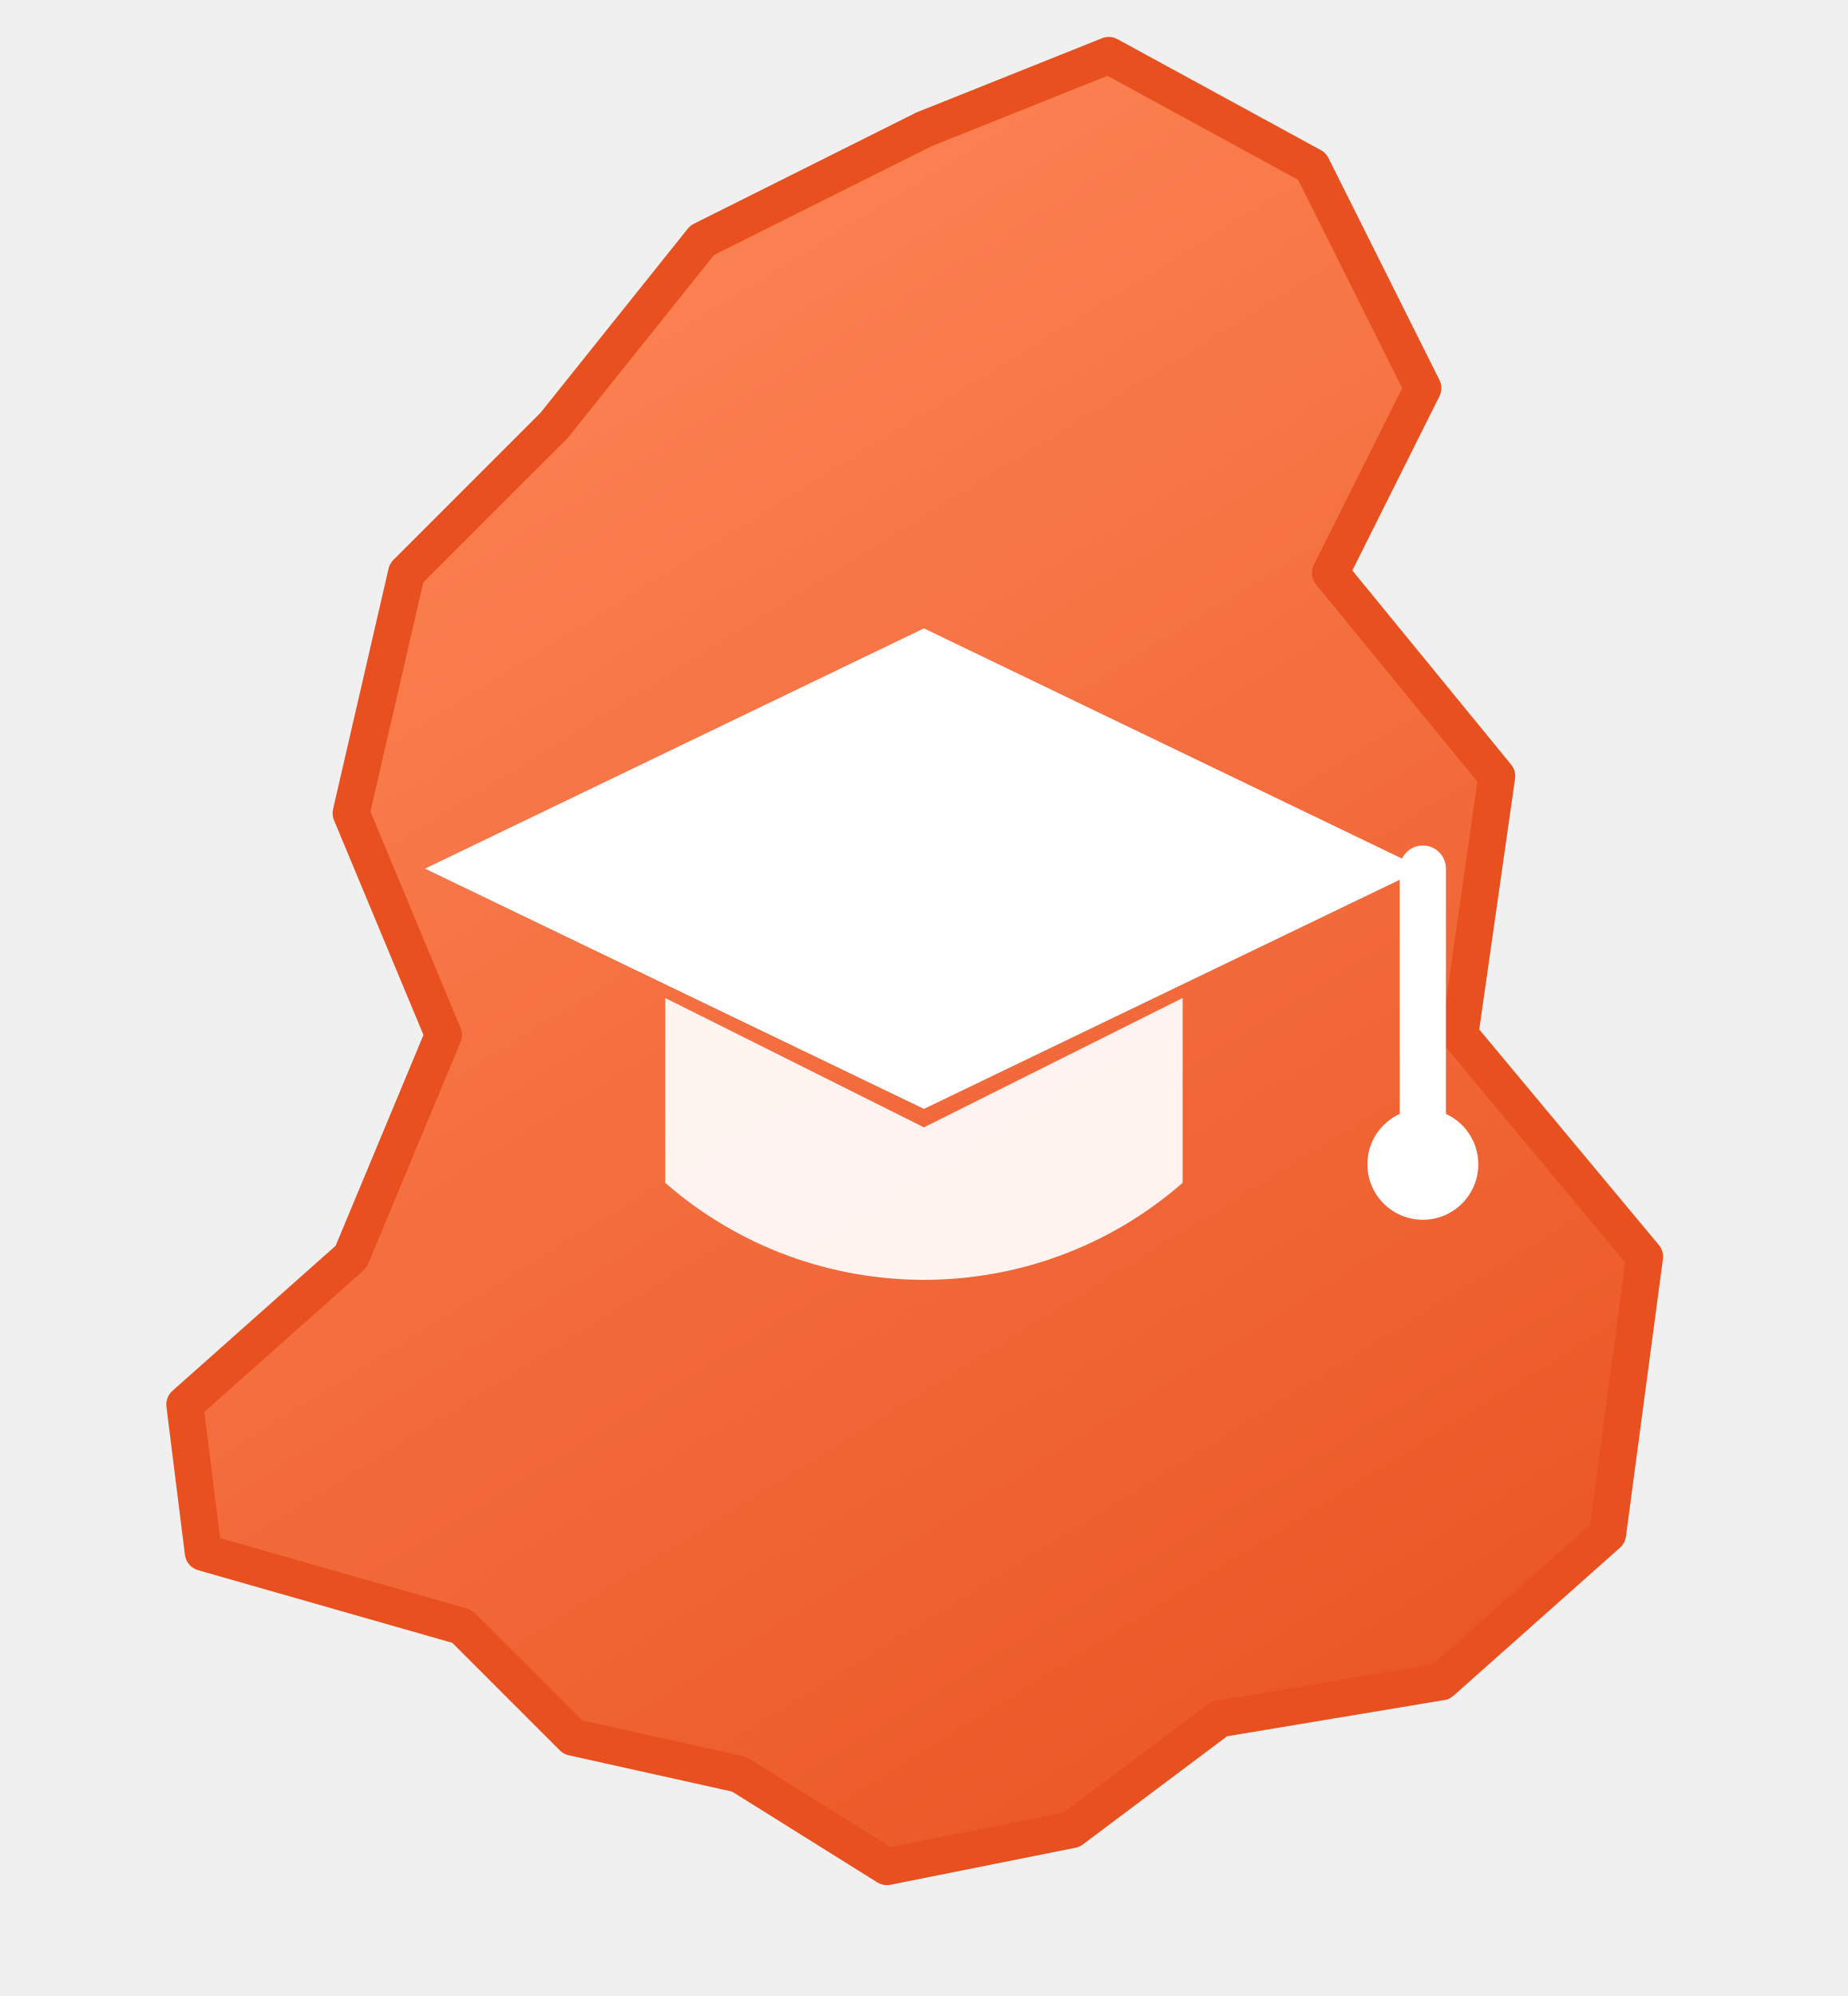
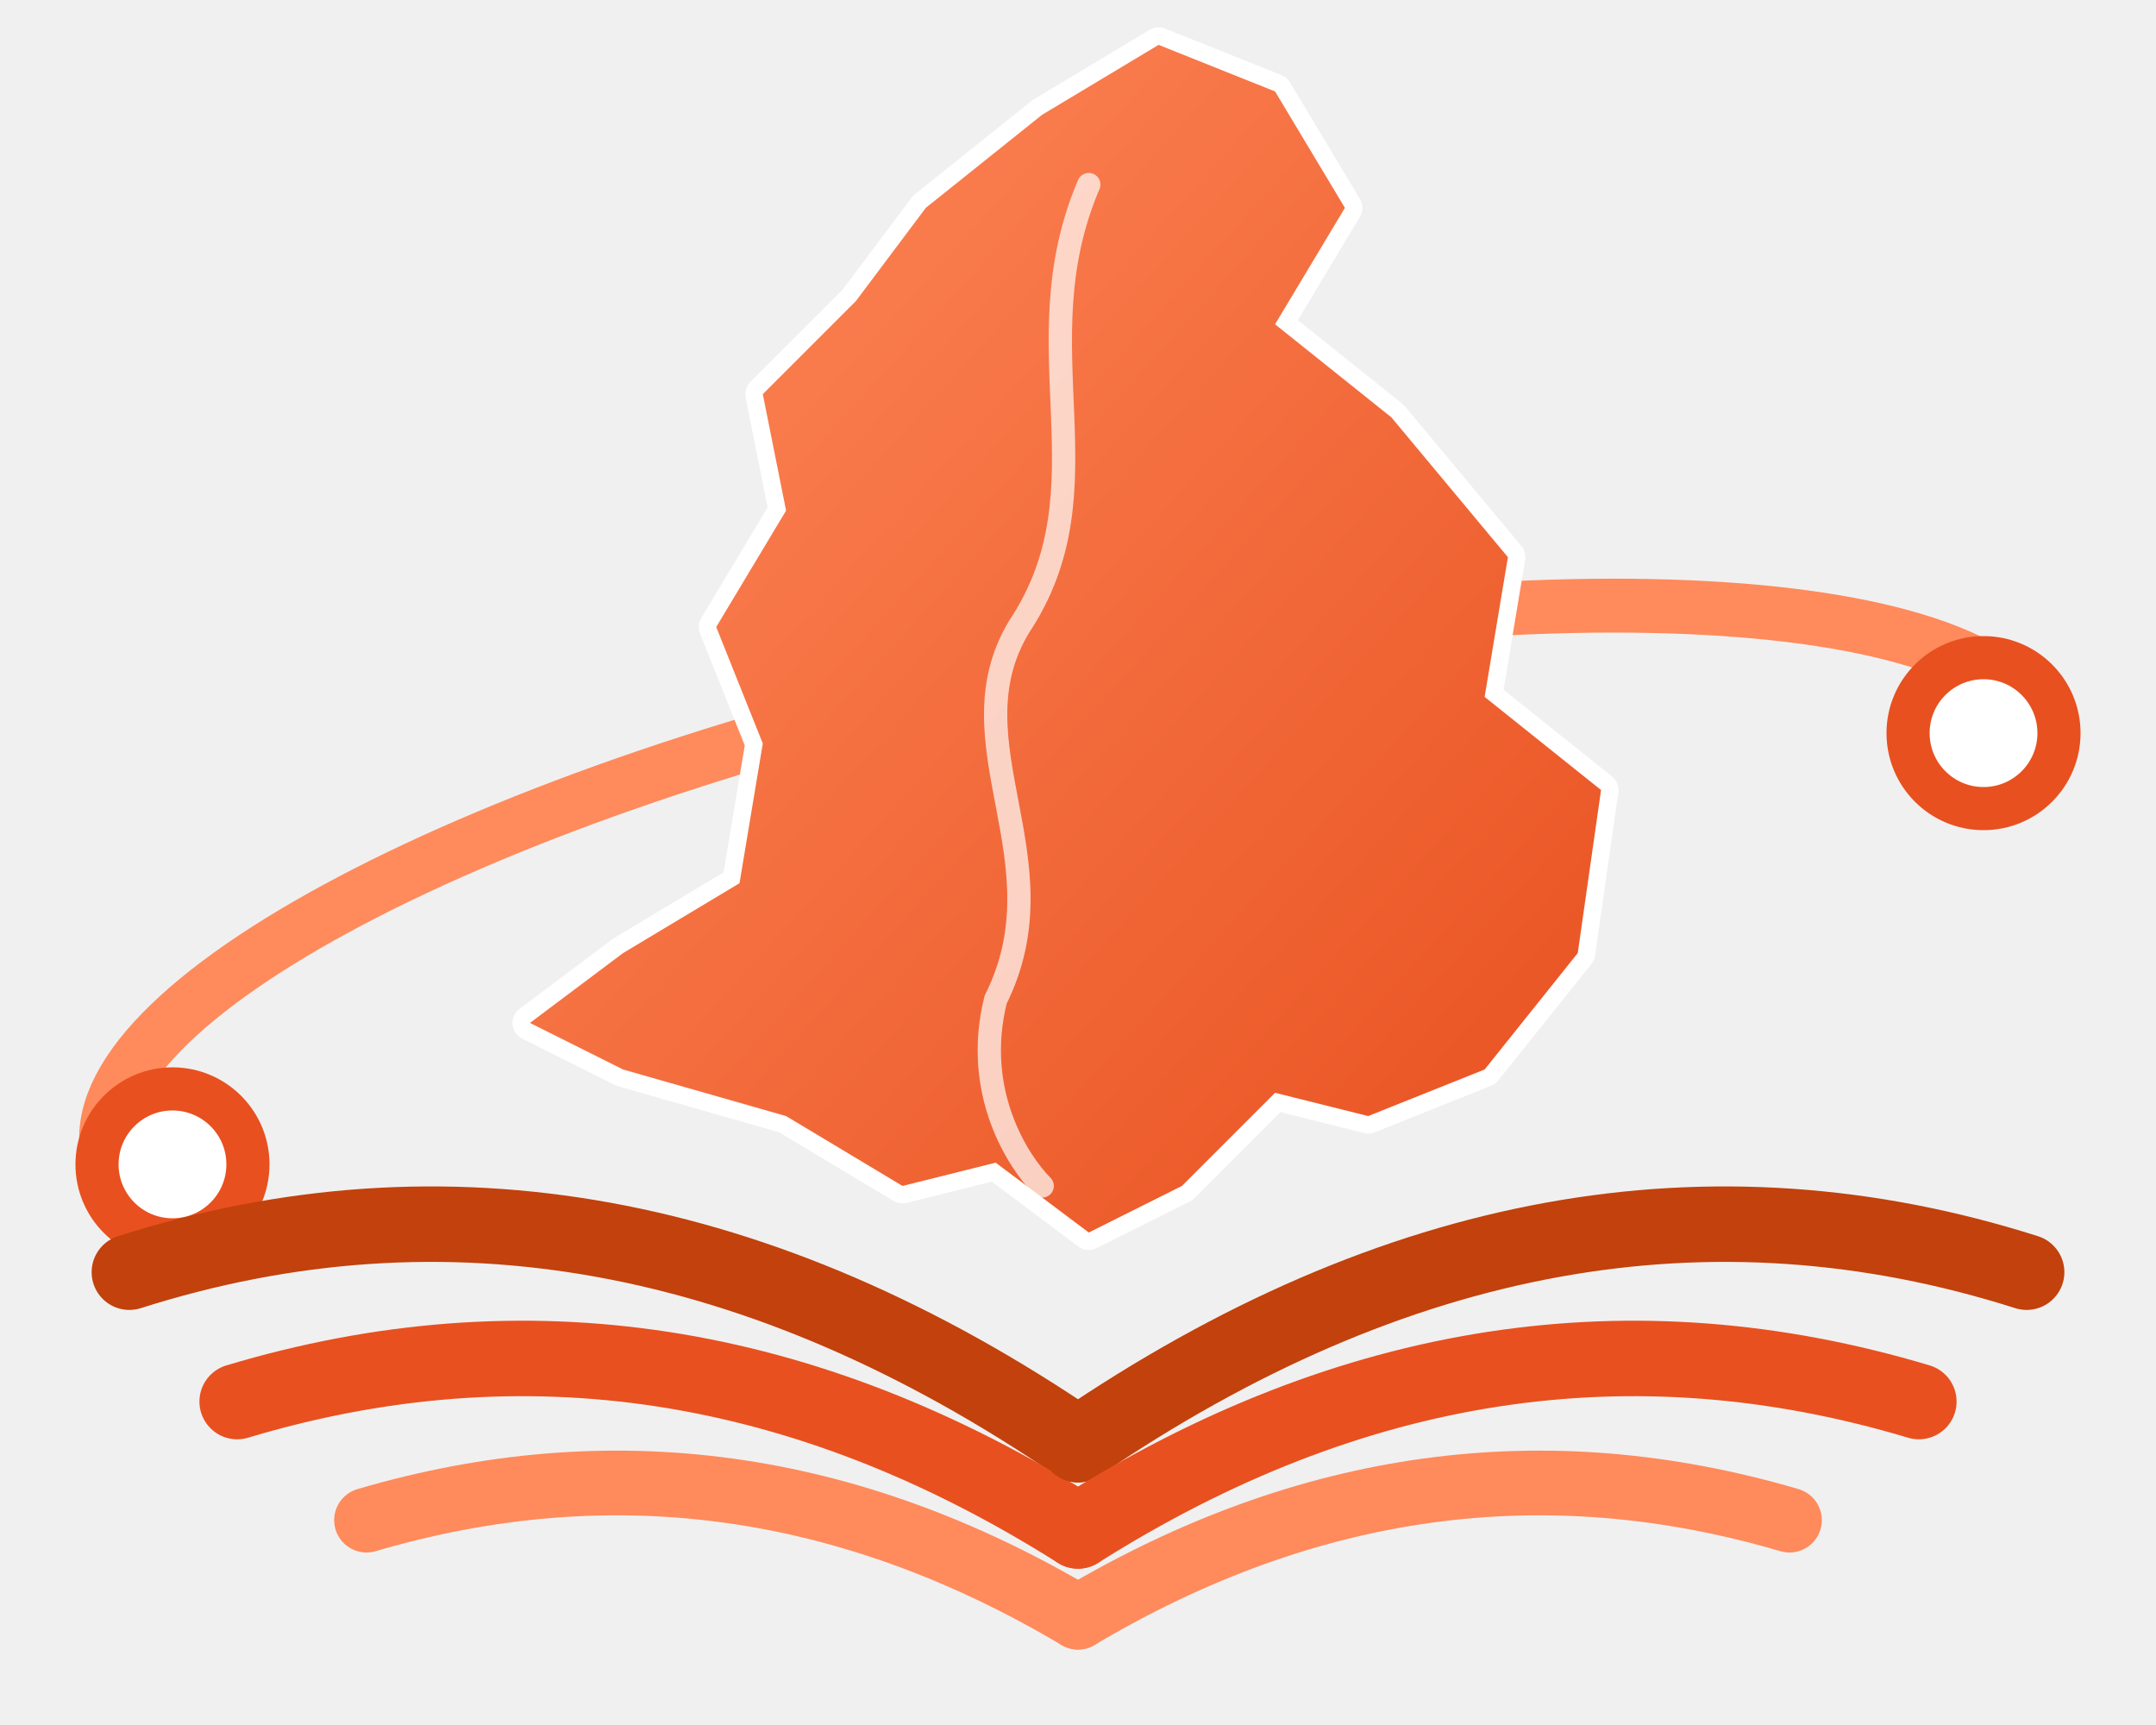
- <svg xmlns="http://www.w3.org/2000/svg" viewBox="0 0 100 108">
+ <svg xmlns="http://www.w3.org/2000/svg" viewBox="0 0 200 160">
  <defs>
-     <linearGradient id="g" x1="20" y1="0" x2="85" y2="105" gradientUnits="userSpaceOnUse">
+     <linearGradient id="m" x1="0" y1="0" x2="1" y2="1">
      <stop stop-color="#FF8A5C" />
      <stop offset="1" stop-color="#E8501F" />
    </linearGradient>
  </defs>
-   <path d="M60 3 71 9 77 21 72 31 81 42 79 56 89 68 87 83 78 91 66 93 58 99 48 101 40 96 31 94 25 88 11 84 10 76 19 68 24 56 19 44 22 31 30 23 38 13 50 7Z" fill="url(#g)" stroke="#E8501F" stroke-width="2" stroke-linejoin="round" />
-   <path d="M50 34 77 47 50 60 23 47Z" fill="#fff" />
-   <path d="M36 54v10c8 7 20 7 28 0V54L50 61Z" fill="#fff" fill-opacity=".92" />
-   <path d="M77 47v14" stroke="#fff" stroke-width="2.5" stroke-linecap="round" />
-   <circle cx="77" cy="63" r="3" fill="#fff" />
+   <g transform="rotate(-12 100 88)" fill="none" stroke-linecap="round">
+     <path d="M8 88a92 26 0 0 1 184 0" stroke="#FF8A5C" stroke-width="5" />
+   </g>
+   <g fill="#fff" stroke="#E8501F" stroke-width="4">
+     <circle cx="16" cy="108" r="7" />
+     <circle cx="184" cy="68" r="7" />
+   </g>
+   <g fill="none" stroke-linecap="round">
+     <path d="M12 118Q56 104 100 134" stroke="#C2410C" stroke-width="7" />
+     <path d="M22 130Q62 118 100 142" stroke="#E8501F" stroke-width="7" />
+     <path d="M34 141Q68 131 100 150" stroke="#FF8A5C" stroke-width="6" />
+     <path d="M188 118Q144 104 100 134" stroke="#C2410C" stroke-width="7" />
+     <path d="M178 130Q138 118 100 142" stroke="#E8501F" stroke-width="7" />
+     <path d="M166 141Q132 131 100 150" stroke="#FF8A5C" stroke-width="6" />
+   </g>
+   <g transform="translate(47 2) scale(1.08)">
+     <path d="M56 2 66 6 72 16 66 26 76 34 86 46 84 58 94 66 92 80 84 90 74 94 66 92 58 100 50 104 42 98 34 100 24 94 10 90 2 86 10 80 20 74 22 62 18 52 24 42 22 32 30 24 36 16 46 8Z" fill="url(#m)" stroke="#fff" stroke-width="3" stroke-linejoin="round" paint-order="stroke" />
+     <path d="M50 14C44 28 52 40 44 52 38 62 48 72 42 84 40 92 44 98 46 100" fill="none" stroke="#fff" stroke-opacity=".7" stroke-width="2" stroke-linecap="round" />
+   </g>
</svg>
